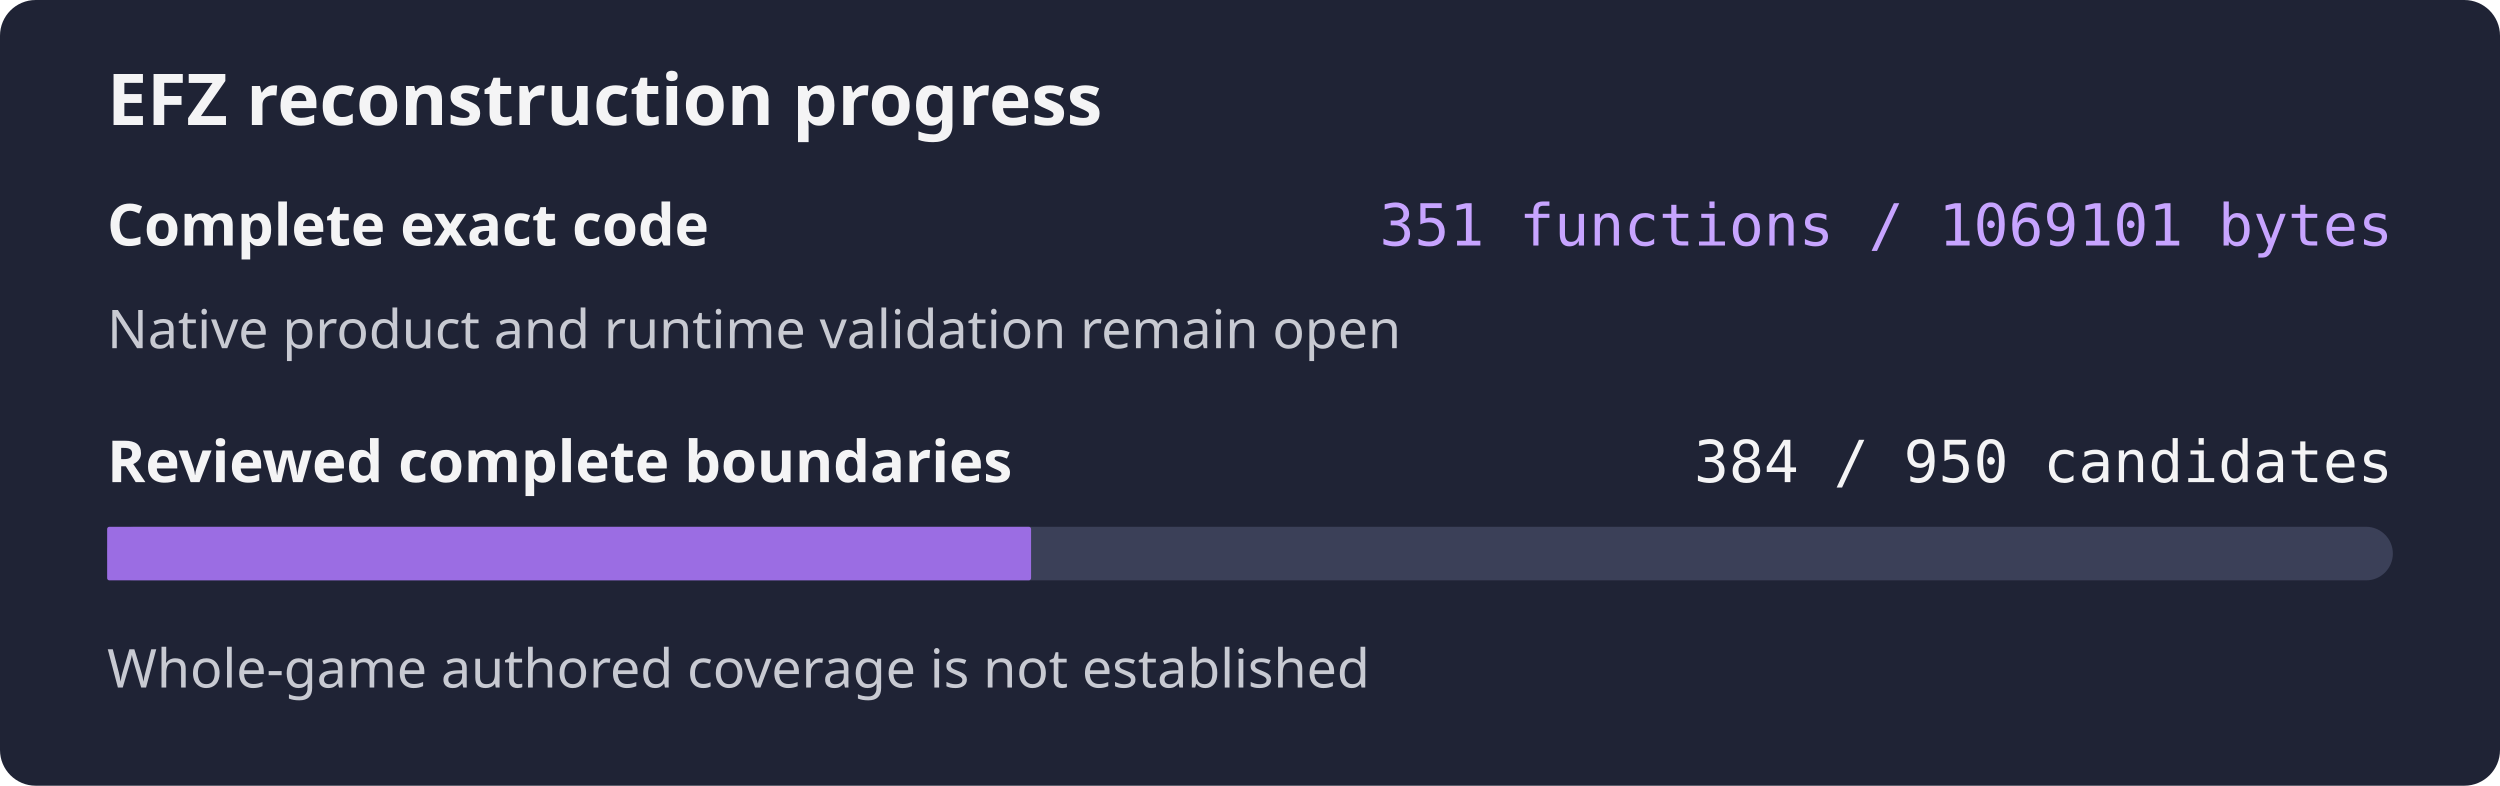
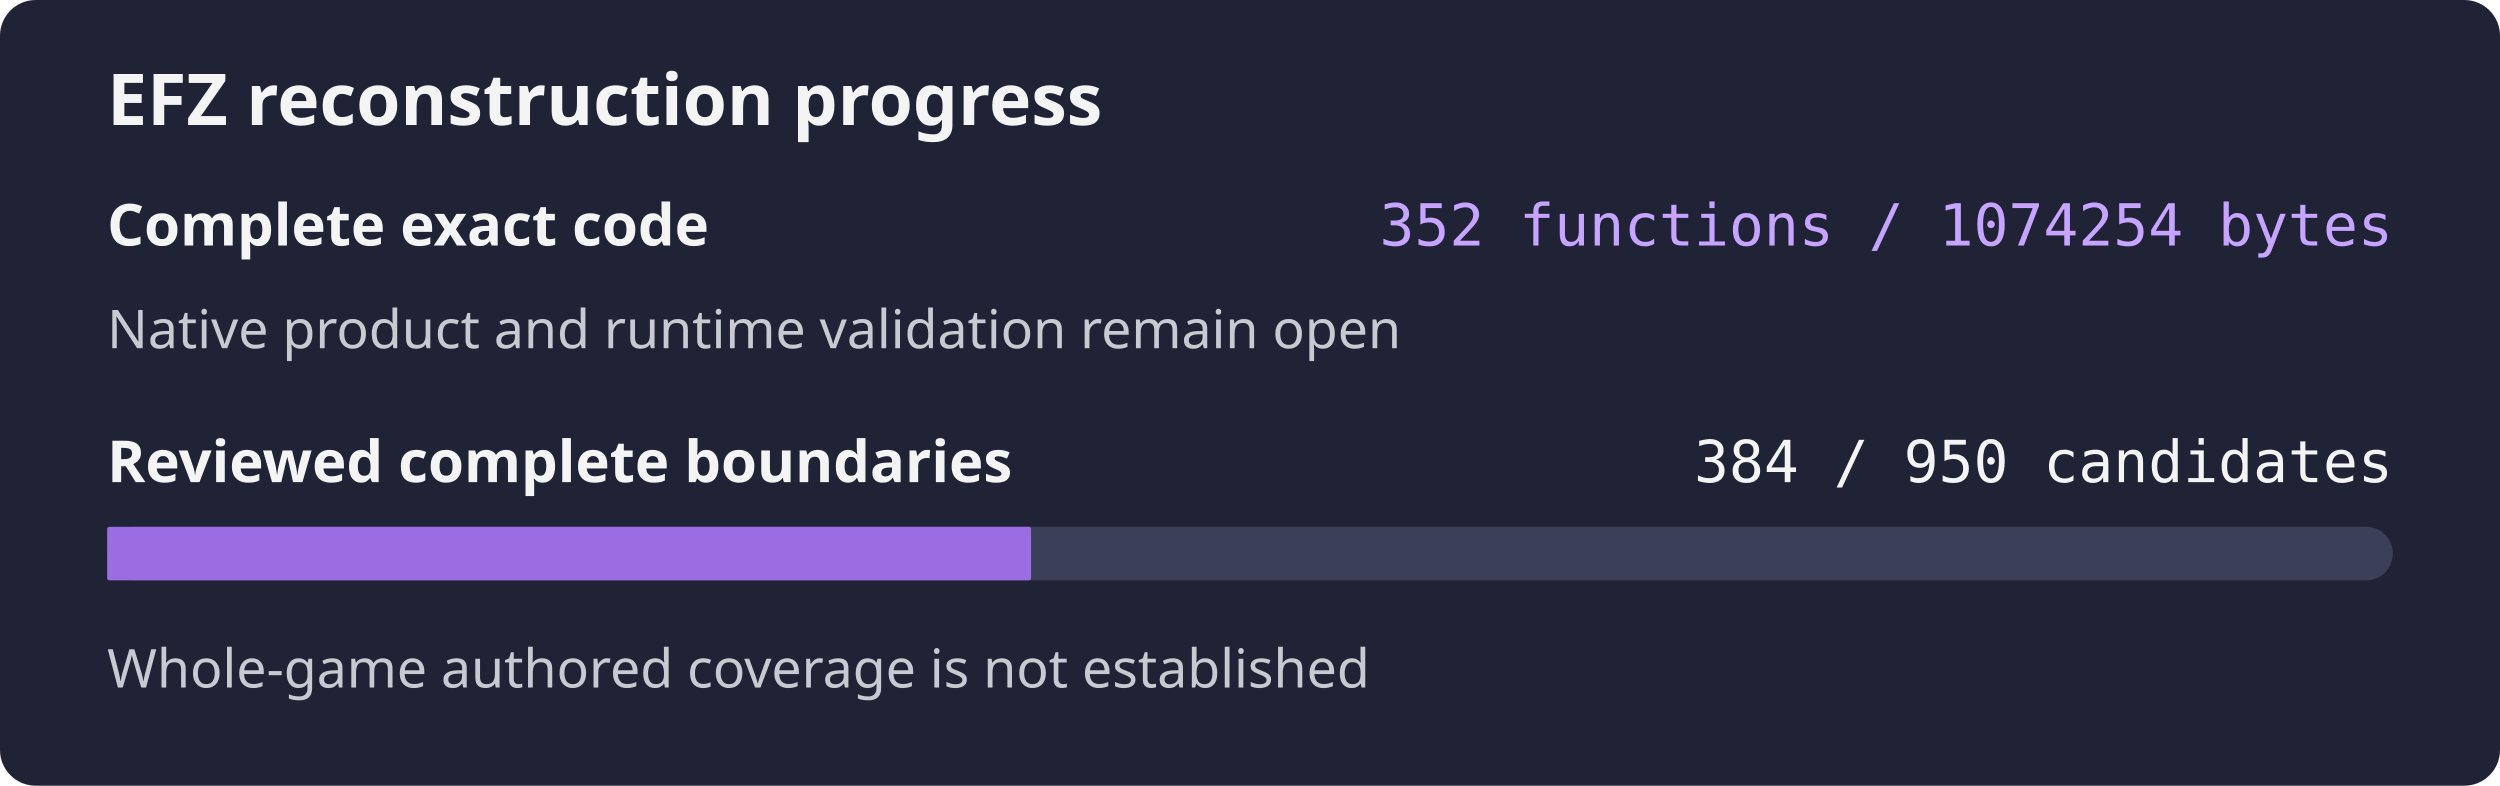
- <svg xmlns="http://www.w3.org/2000/svg" width="560" height="176" role="img" aria-label="EFZ reconstruction: 351 exact functions, 1069101 exact bytes; 384 reviewed boundaries out of 950 candidates">
+ <svg xmlns="http://www.w3.org/2000/svg" width="560" height="176" role="img" aria-label="EFZ reconstruction: 352 exact functions, 1074254 exact bytes; 384 reviewed boundaries out of 950 candidates">
  <rect width="560" height="176" rx="8" fill="#1f2335" />
  <text x="24" y="28" fill="#f4f4f5" font-family="sans-serif" font-size="16" font-weight="600">EFZ reconstruction progress</text>
  <text x="24" y="55" fill="#f4f4f5" font-family="sans-serif" font-size="13" font-weight="600">Complete exact code</text>
-   <text x="536" y="55" fill="#c7a4ff" text-anchor="end" font-family="monospace" font-size="13">351 functions / 1069101 bytes</text>
+   <text x="536" y="55" fill="#c7a4ff" text-anchor="end" font-family="monospace" font-size="13">352 functions / 1074254 bytes</text>
  <text x="24" y="78" fill="#c8cad2" font-family="sans-serif" font-size="12">Native product and runtime validation remain open</text>
  <text x="24" y="108" fill="#f4f4f5" font-family="sans-serif" font-size="13" font-weight="600">Reviewed complete boundaries</text>
  <text x="536" y="108" fill="#f4f4f5" text-anchor="end" font-family="monospace" font-size="13">384 / 950 candidates</text>
  <rect x="24" y="118" width="512" height="12" rx="6" fill="#3b4058" />
  <rect x="24" y="118" width="206.96" height="12" rx="0.5" fill="#9b6de3" />
  <text x="24" y="154" fill="#c8cad2" font-family="sans-serif" font-size="12">Whole-game authored coverage is not established</text>
</svg>
